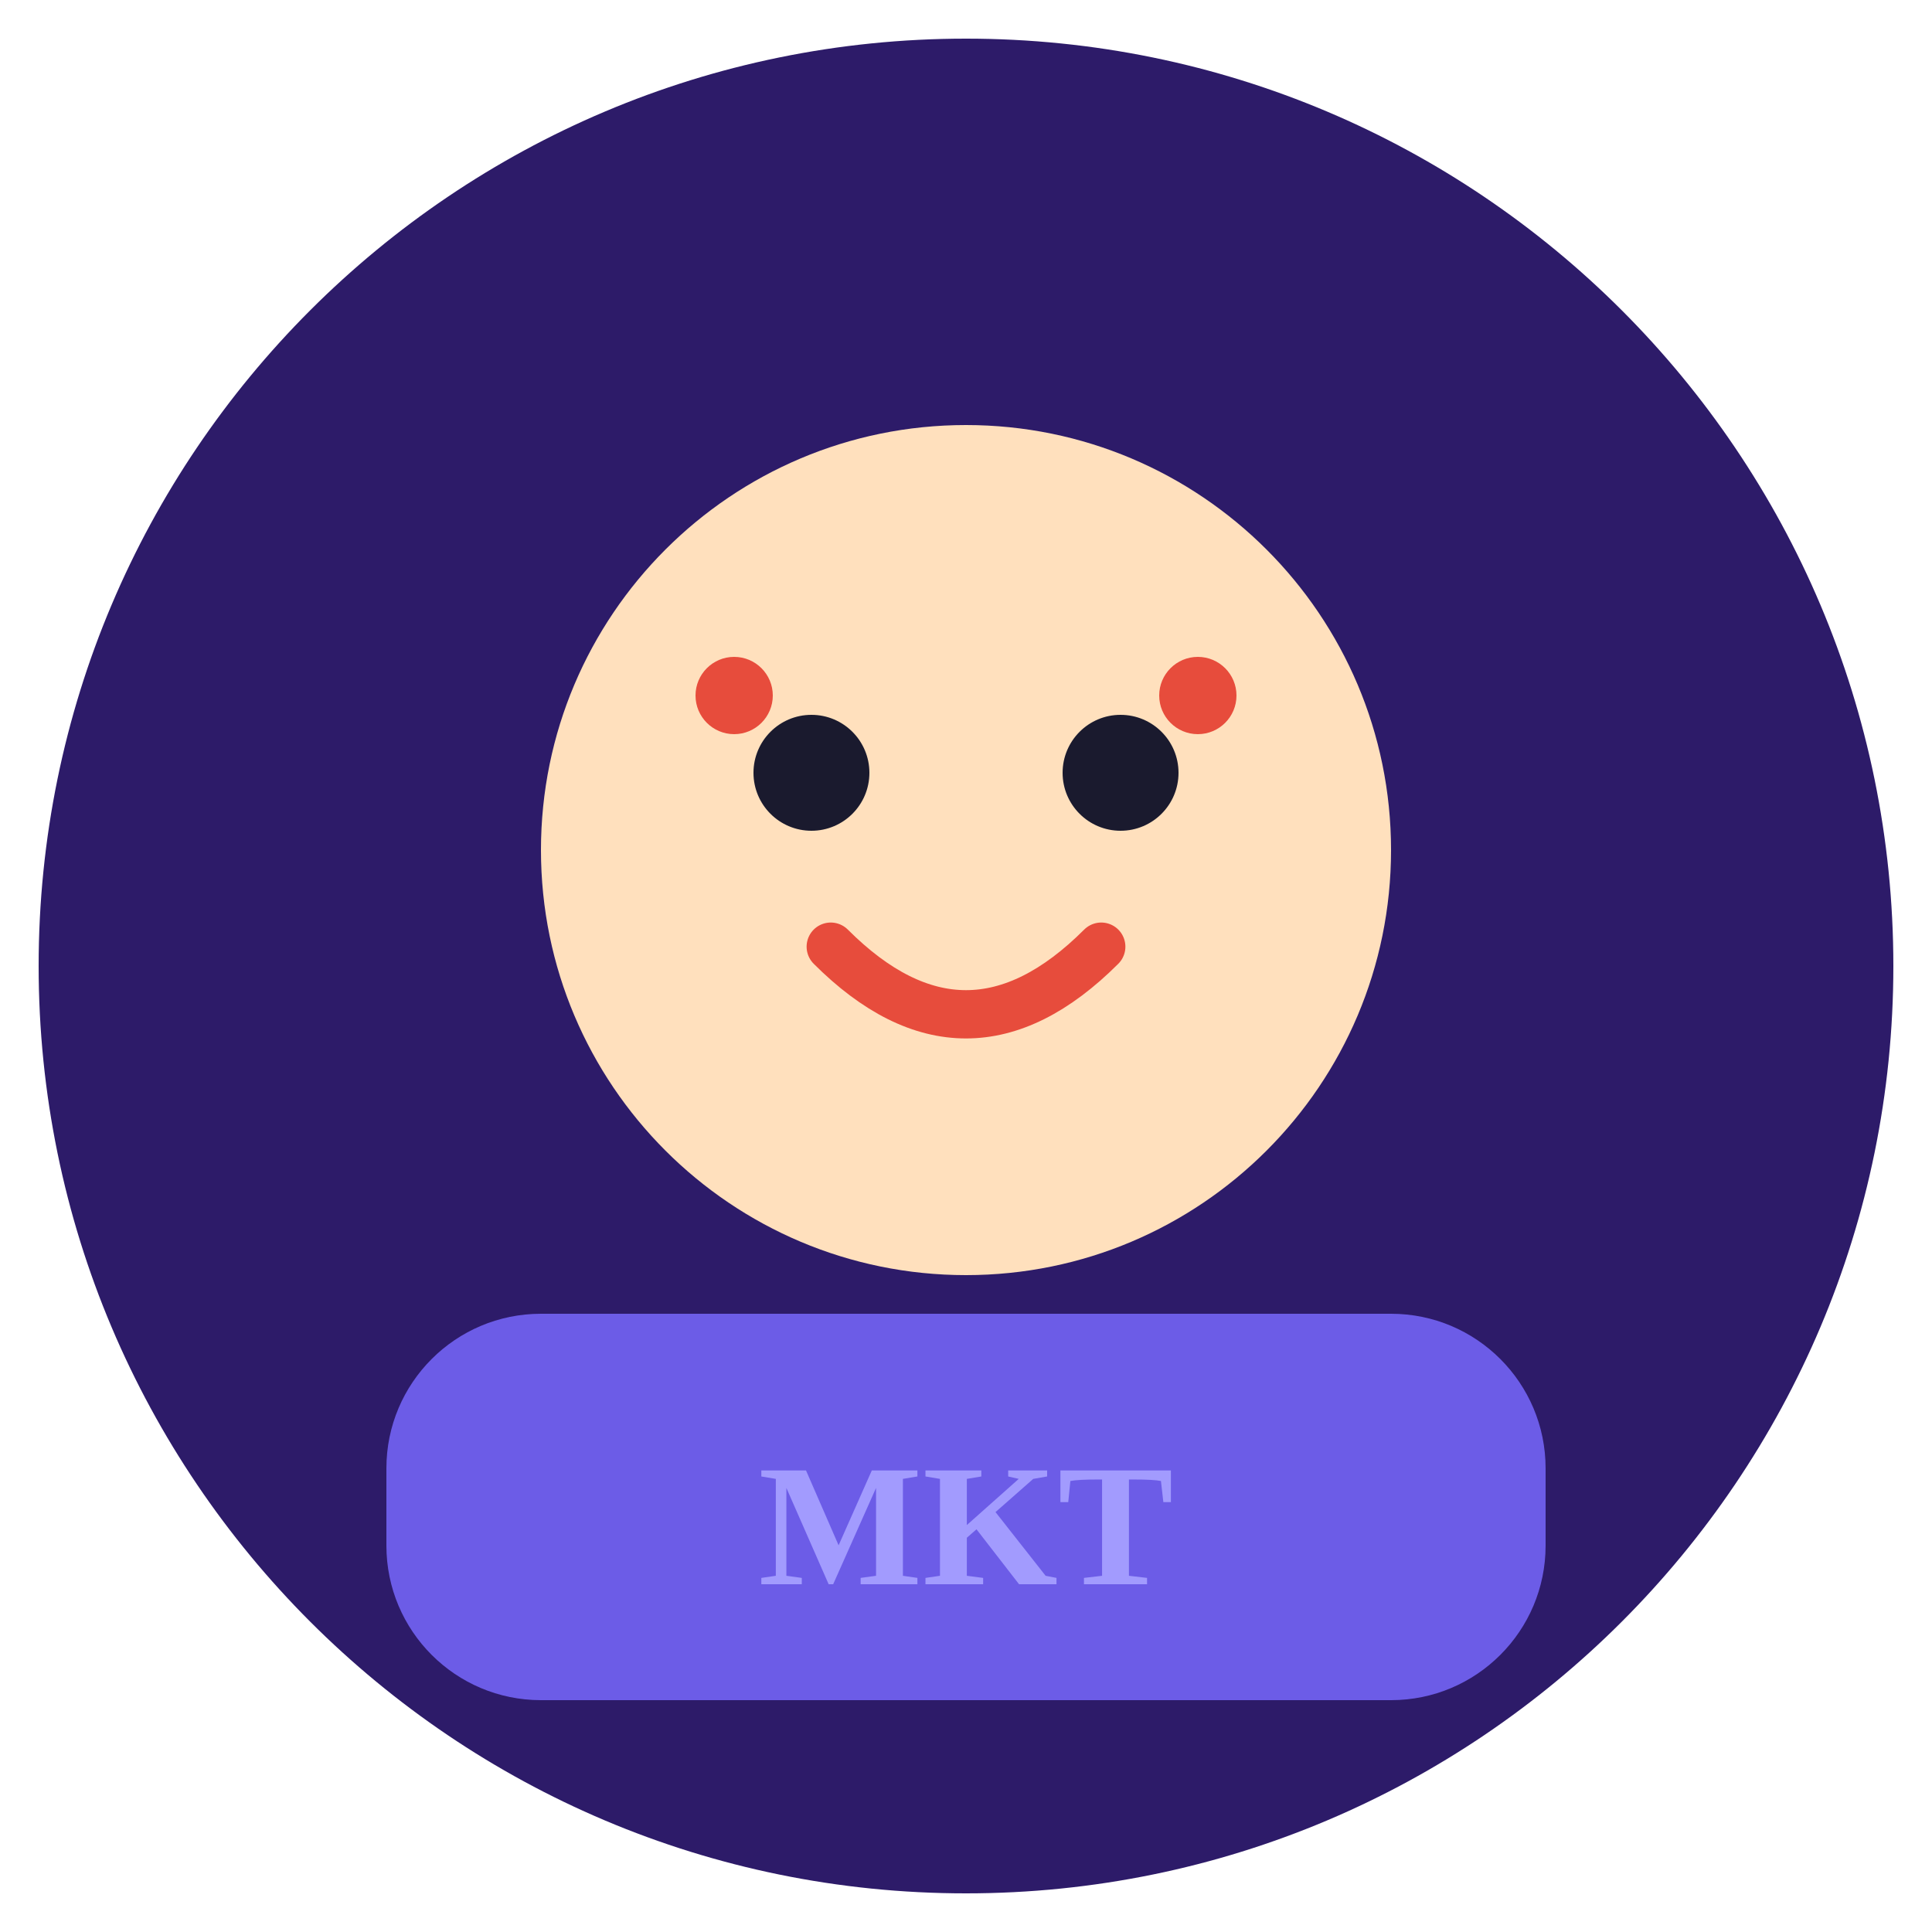
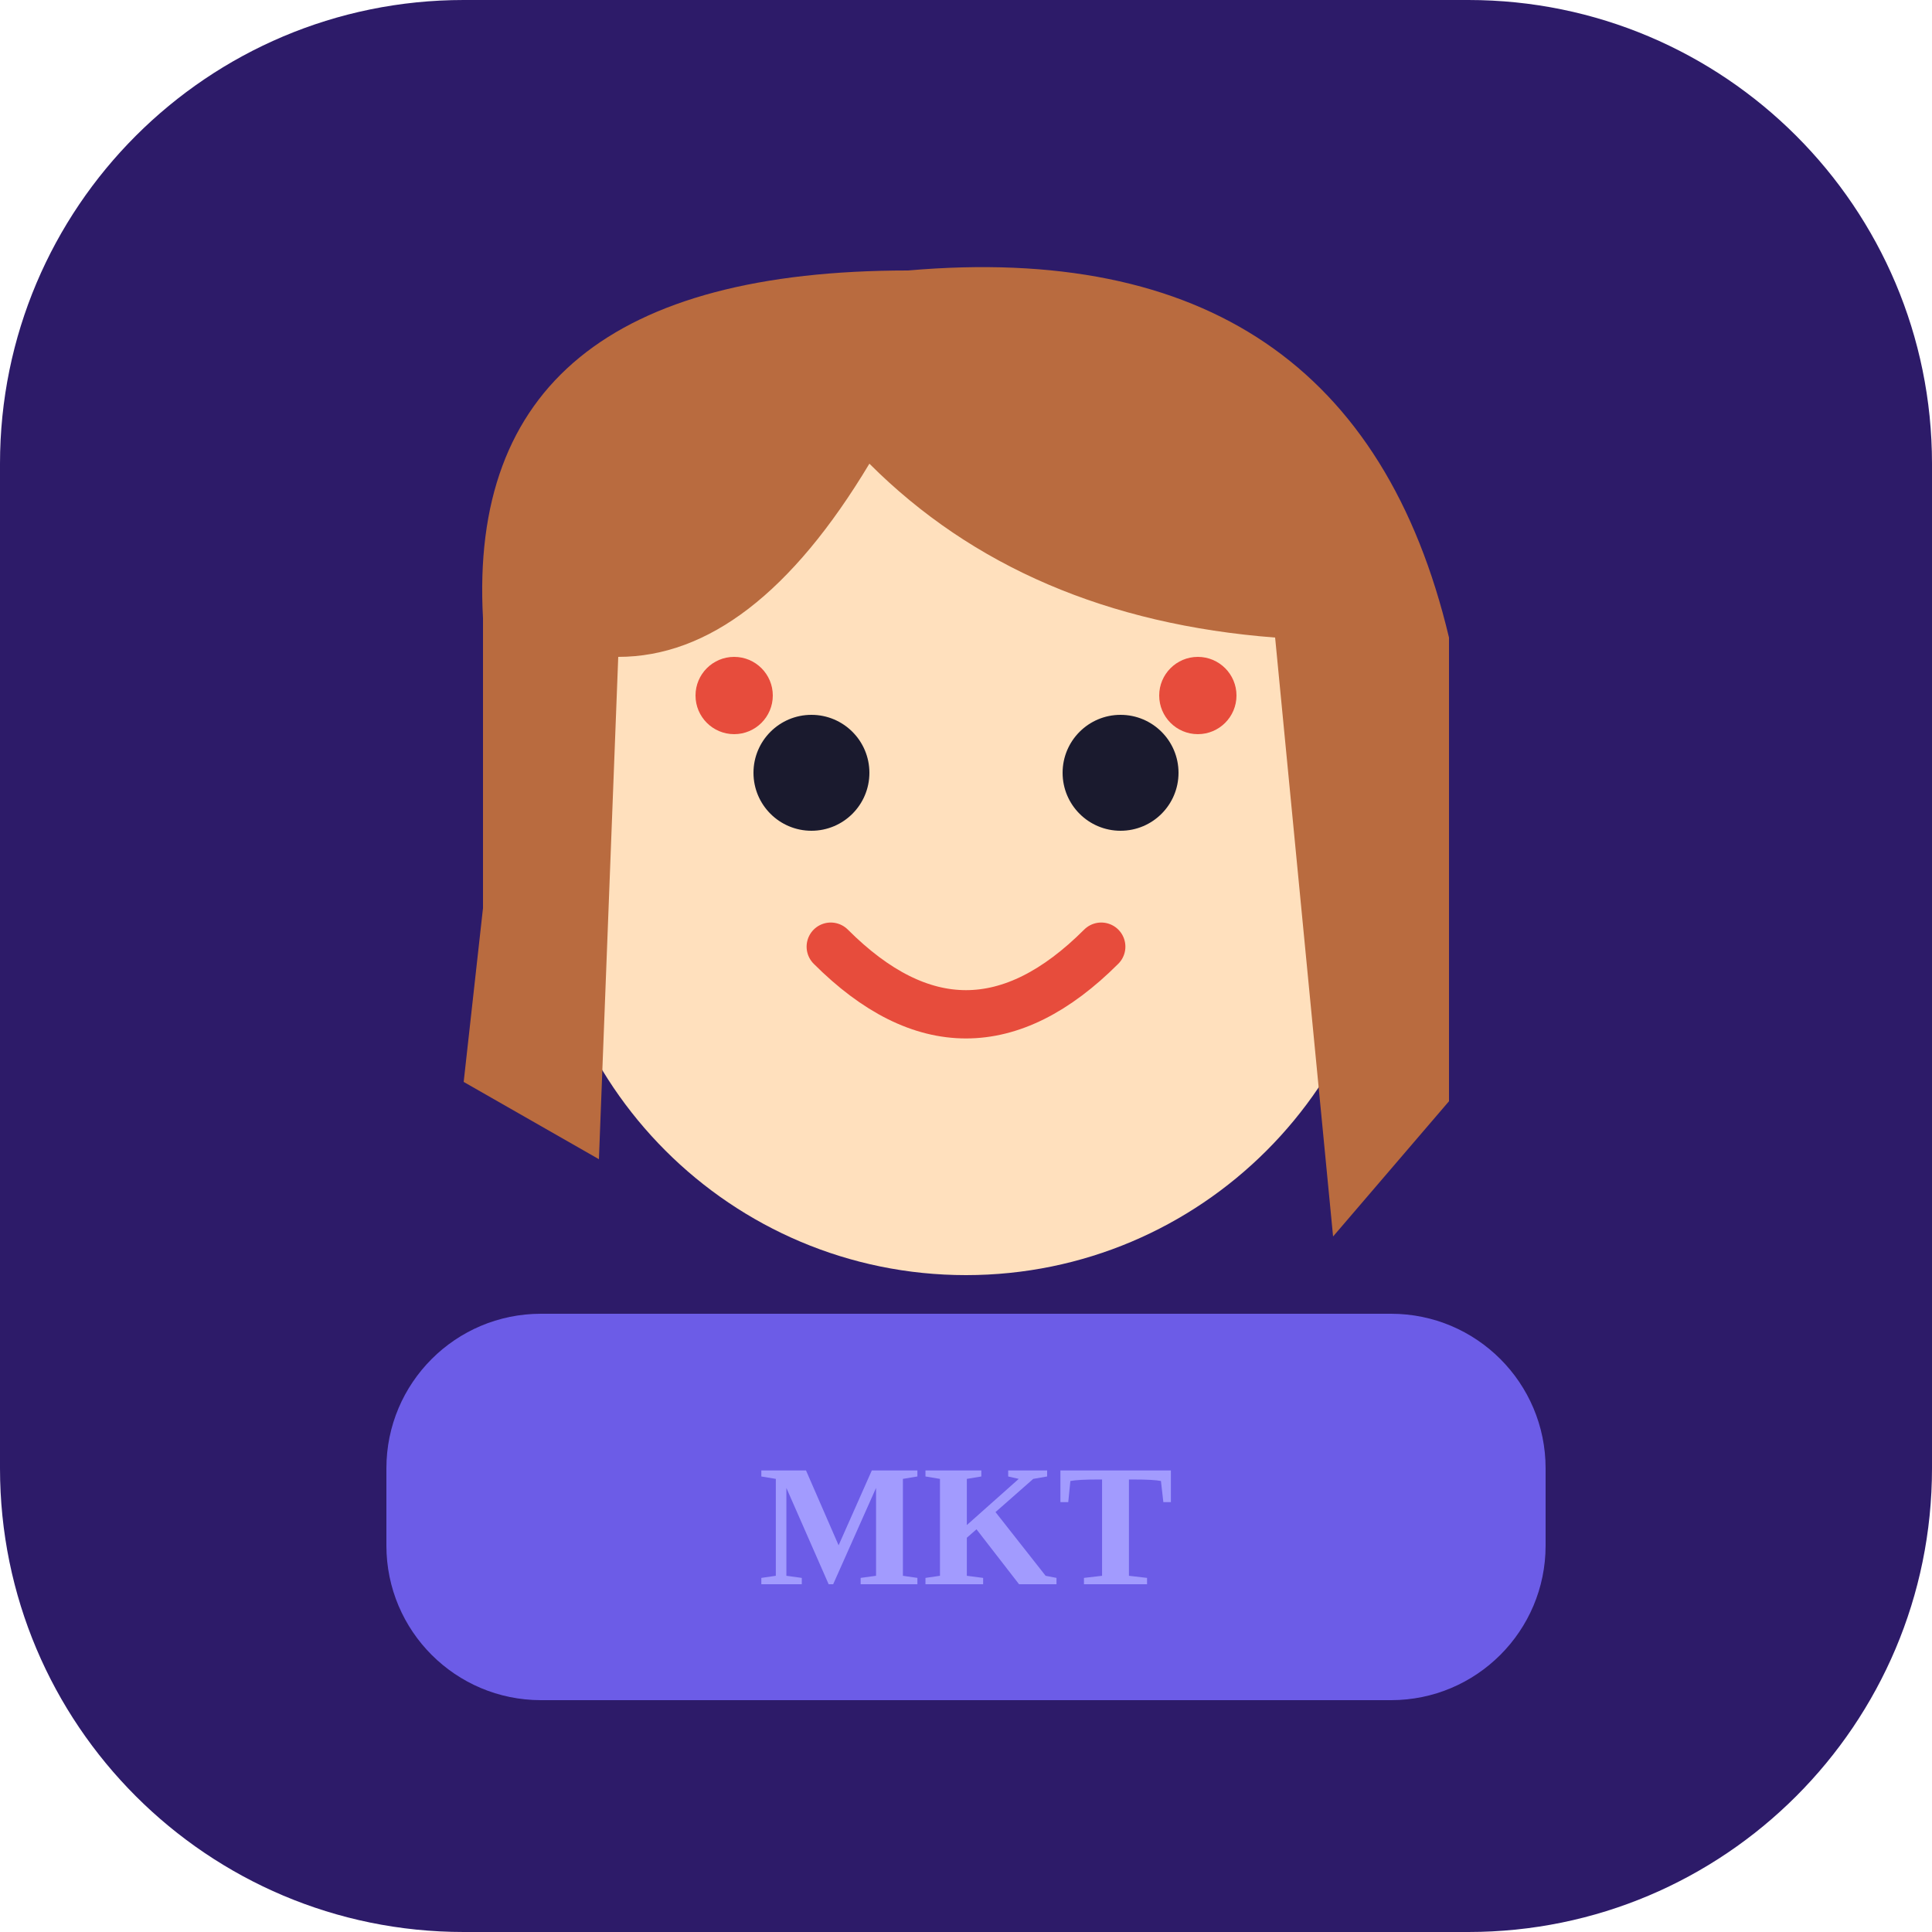
<svg xmlns="http://www.w3.org/2000/svg" viewBox="0 0 100 100">
-   <circle cx="50" cy="50" r="48" fill="#2d1b69" />
+   <rect width="100" height="100" rx="24" fill="#2d1b69" />
  <circle cx="50" cy="44" r="22" fill="#ffe0bd" />
+   <g id="hair">
+     <path d="M25 47V32Q24 14 47 14Q70 12 75 33V57L69 64L66 33Q53 32 45 24Q39 34 32 34L31 60L24 56Z" fill="#b96b3f" />
+   </g>
  <circle cx="42" cy="40" r="3" fill="#1a1a2e" />
  <circle cx="58" cy="40" r="3" fill="#1a1a2e" />
  <path d="M43 49 Q50 56 57 49" fill="none" stroke="#e74c3c" stroke-width="2.5" stroke-linecap="round" />
  <circle cx="38" cy="36" r="2" fill="#e74c3c" />
  <circle cx="62" cy="36" r="2" fill="#e74c3c" />
  <rect x="20" y="68" width="60" height="20" rx="8" fill="#6c5ce7" />
  <text x="50" y="82" text-anchor="middle" fill="#a29bfe" font-size="9" font-weight="bold">MKT</text>
</svg>
